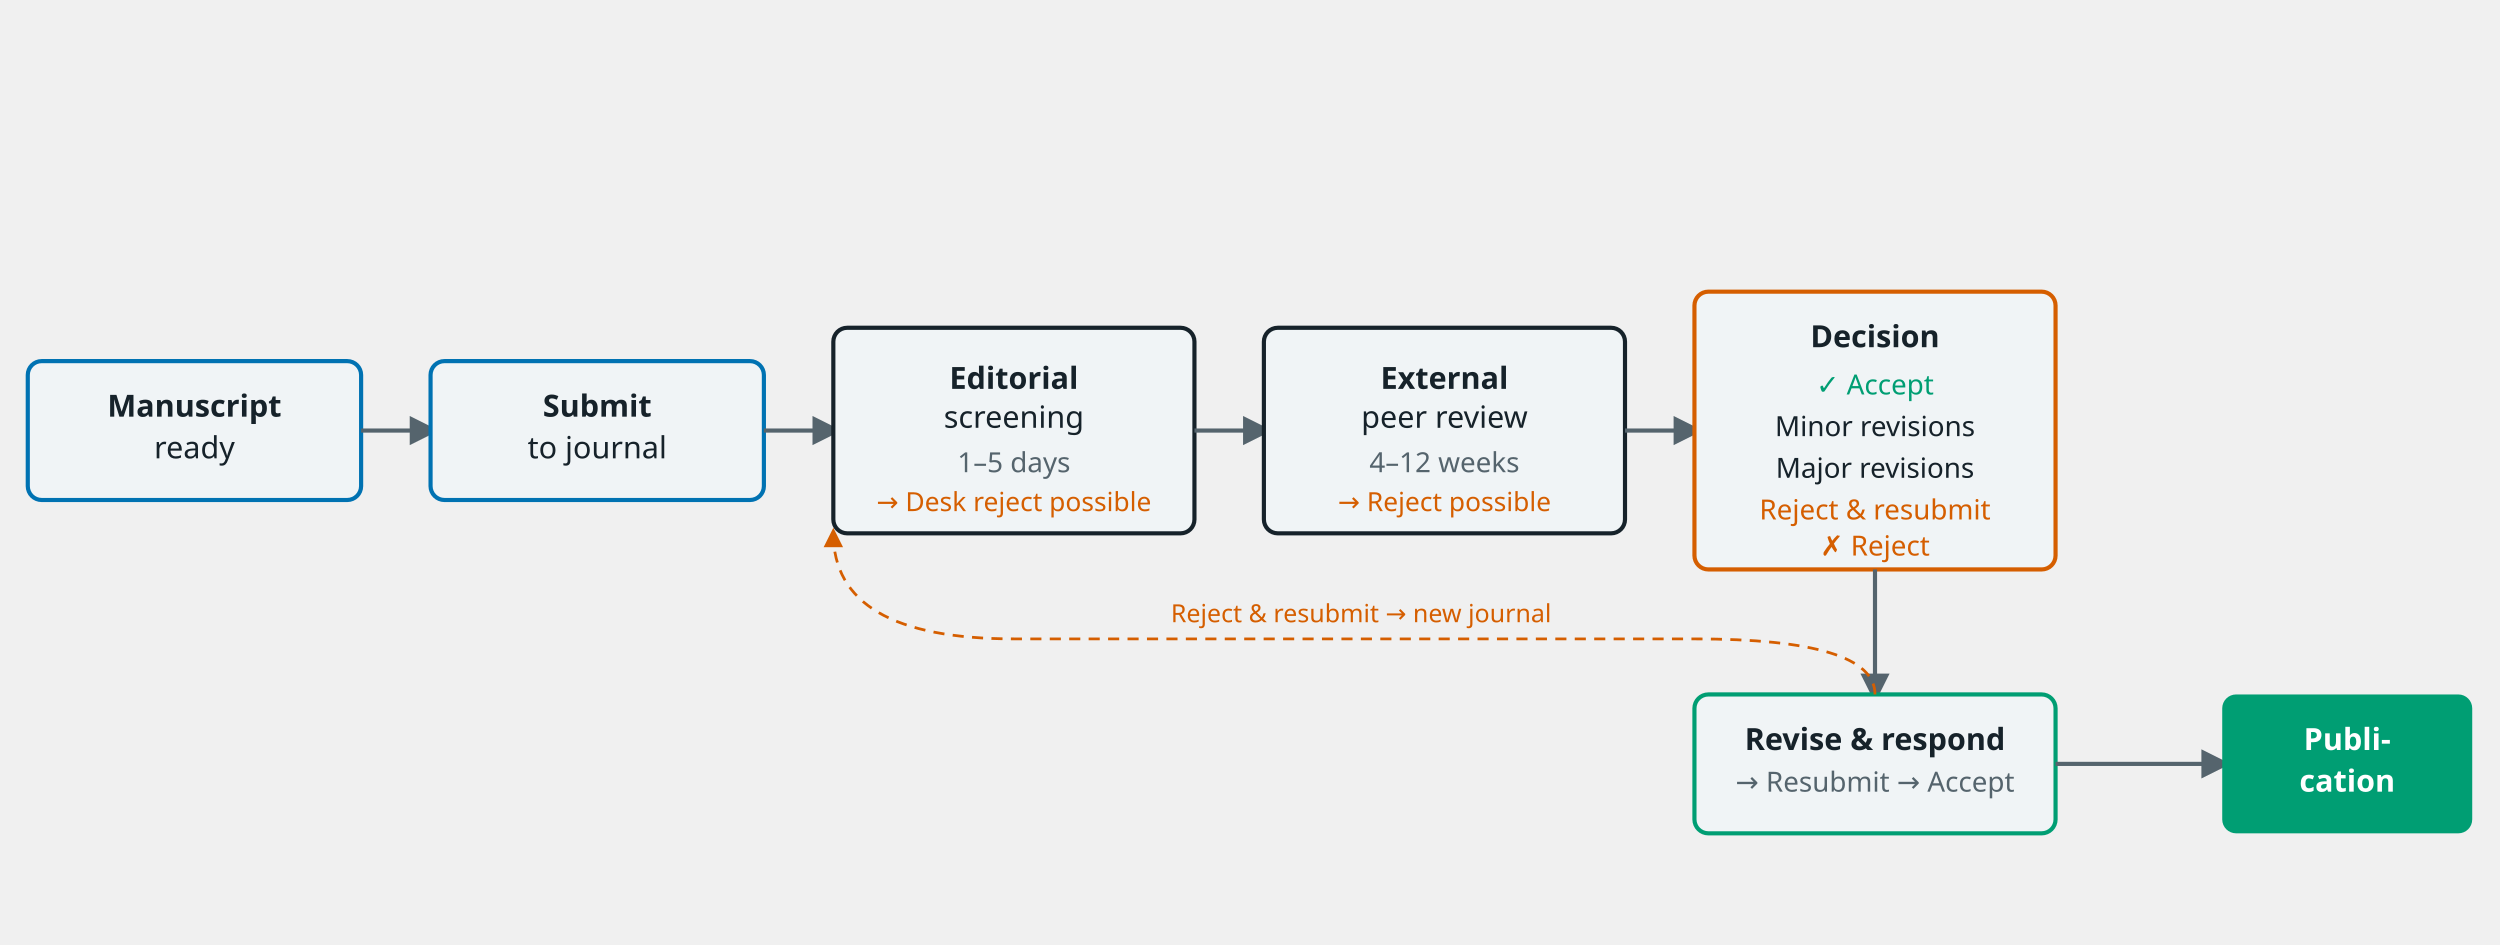
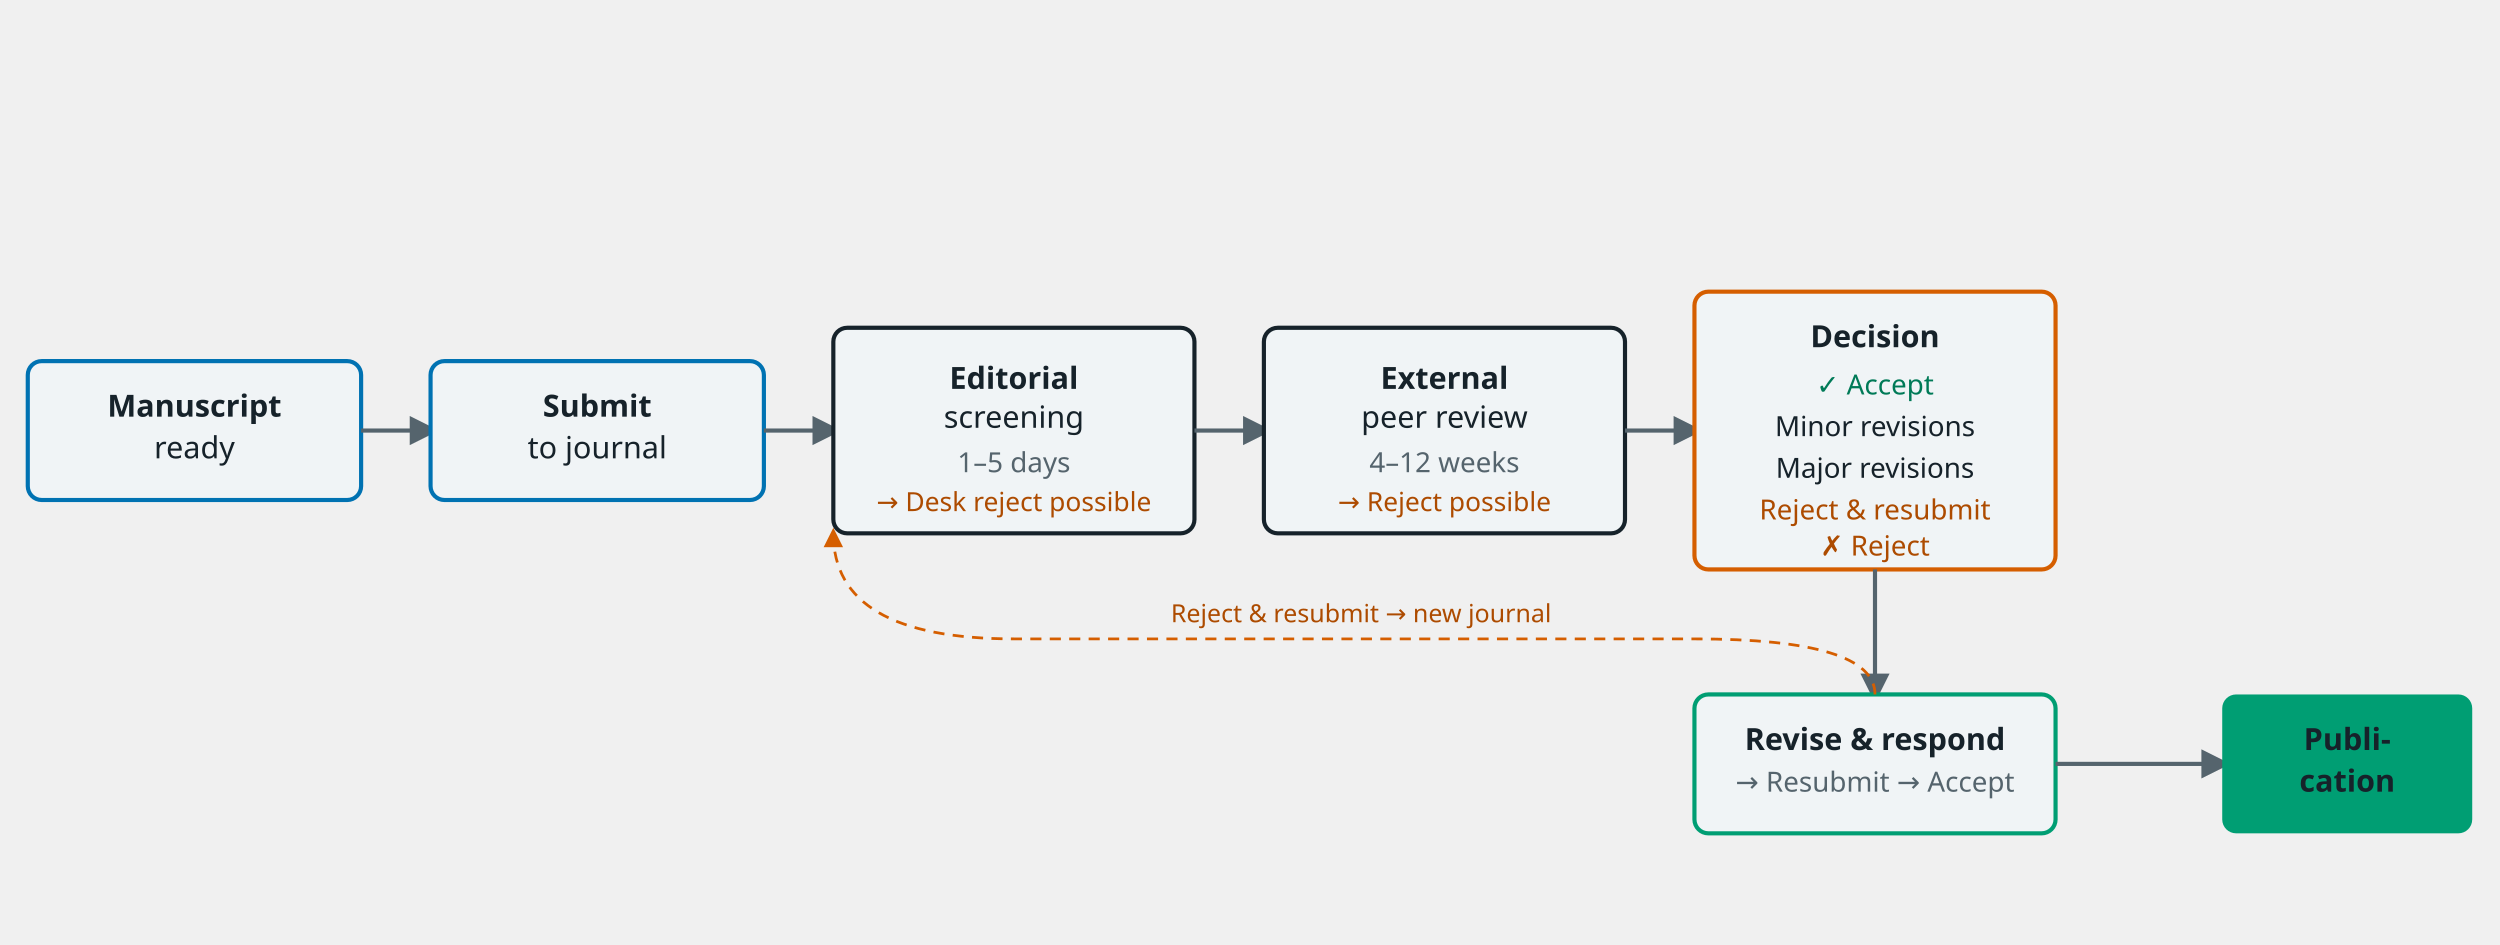
- <svg xmlns="http://www.w3.org/2000/svg" viewBox="0 0 900 340" role="img" aria-label="From manuscript to publication: a flowchart showing manuscript ready, submit, editorial screening (1-5 days, desk reject possible), external peer review (4-12 weeks, reject possible), decision (accept, minor revisions, major revisions, reject and resubmit, reject), revise and respond, then publication." font-family="Atkinson Hyperlegible Next, sans-serif">
+ <svg xmlns="http://www.w3.org/2000/svg" viewBox="0 0 900 340" role="img" aria-label="From manuscript to publication: a flowchart showing manuscript ready, submit, editorial screening (1-5 days, desk reject possible), external peer review (4-12 weeks, reject possible), decision (accept, minor revisions, major revisions, reject and resubmit, reject), revise and respond, then publication." font-family="IBM Plex Sans, system-ui, sans-serif">
  <defs>
    <marker id="arr" markerWidth="7" markerHeight="7" refX="5" refY="3.5" orient="auto">
      <polygon points="0 0, 7 3.5, 0 7" fill="#55646d" />
    </marker>
    <marker id="arr-red" markerWidth="7" markerHeight="7" refX="5" refY="3.5" orient="auto">
      <polygon points="0 0, 7 3.5, 0 7" fill="#D55E00" />
    </marker>
  </defs>
  <rect x="10" y="130" width="120" height="50" rx="5" fill="#f0f4f6" stroke="#0072B2" stroke-width="1.5" />
  <text x="70" y="150" text-anchor="middle" font-size="11" fill="#16222a" font-weight="bold">Manuscript</text>
  <text x="70" y="165" text-anchor="middle" font-size="11" fill="#16222a">ready</text>
  <line x1="130" y1="155" x2="155" y2="155" stroke="#55646d" stroke-width="1.5" marker-end="url(#arr)" />
  <rect x="155" y="130" width="120" height="50" rx="5" fill="#f0f4f6" stroke="#0072B2" stroke-width="1.5" />
  <text x="215" y="150" text-anchor="middle" font-size="11" fill="#16222a" font-weight="bold">Submit</text>
  <text x="215" y="165" text-anchor="middle" font-size="11" fill="#16222a">to journal</text>
  <line x1="275" y1="155" x2="300" y2="155" stroke="#55646d" stroke-width="1.5" marker-end="url(#arr)" />
  <rect x="300" y="118" width="130" height="74" rx="5" fill="#f0f4f6" stroke="#16222a" stroke-width="1.5" />
  <text x="365" y="140" text-anchor="middle" font-size="11" fill="#16222a" font-weight="bold">Editorial</text>
  <text x="365" y="154" text-anchor="middle" font-size="11" fill="#16222a">screening</text>
  <text x="365" y="170" text-anchor="middle" font-size="10" fill="#55646d">1–5 days</text>
-   <text x="365" y="184" text-anchor="middle" font-size="9.5" fill="#D55E00">→ Desk reject possible</text>
+   <text x="365" y="184" text-anchor="middle" font-size="9.5" fill="#AD4B00">→ Desk reject possible</text>
  <line x1="430" y1="155" x2="455" y2="155" stroke="#55646d" stroke-width="1.5" marker-end="url(#arr)" />
  <rect x="455" y="118" width="130" height="74" rx="5" fill="#f0f4f6" stroke="#16222a" stroke-width="1.5" />
  <text x="520" y="140" text-anchor="middle" font-size="11" fill="#16222a" font-weight="bold">External</text>
  <text x="520" y="154" text-anchor="middle" font-size="11" fill="#16222a">peer review</text>
  <text x="520" y="170" text-anchor="middle" font-size="10" fill="#55646d">4–12 weeks</text>
-   <text x="520" y="184" text-anchor="middle" font-size="9.5" fill="#D55E00">→ Reject possible</text>
+   <text x="520" y="184" text-anchor="middle" font-size="9.5" fill="#AD4B00">→ Reject possible</text>
  <line x1="585" y1="155" x2="610" y2="155" stroke="#55646d" stroke-width="1.5" marker-end="url(#arr)" />
  <rect x="610" y="105" width="130" height="100" rx="5" fill="#f0f4f6" stroke="#D55E00" stroke-width="1.5" />
  <text x="675" y="125" text-anchor="middle" font-size="11" fill="#16222a" font-weight="bold">Decision</text>
-   <text x="675" y="142" text-anchor="middle" font-size="10" fill="#009E73">✓ Accept</text>
+   <text x="675" y="142" text-anchor="middle" font-size="10" fill="#007A57">✓ Accept</text>
  <text x="675" y="157" text-anchor="middle" font-size="10" fill="#16222a">Minor revisions</text>
  <text x="675" y="172" text-anchor="middle" font-size="10" fill="#16222a">Major revisions</text>
-   <text x="675" y="187" text-anchor="middle" font-size="10" fill="#D55E00">Reject &amp; resubmit</text>
-   <text x="675" y="200" text-anchor="middle" font-size="10" fill="#D55E00">✗ Reject</text>
+   <text x="675" y="187" text-anchor="middle" font-size="10" fill="#AD4B00">Reject &amp; resubmit</text>
+   <text x="675" y="200" text-anchor="middle" font-size="10" fill="#AD4B00">✗ Reject</text>
  <line x1="675" y1="205" x2="675" y2="250" stroke="#55646d" stroke-width="1.5" marker-end="url(#arr)" />
  <rect x="610" y="250" width="130" height="50" rx="5" fill="#f0f4f6" stroke="#009E73" stroke-width="1.5" />
  <text x="675" y="270" text-anchor="middle" font-size="11" fill="#16222a" font-weight="bold">Revise &amp; respond</text>
  <text x="675" y="285" text-anchor="middle" font-size="10" fill="#55646d">→ Resubmit → Accept</text>
  <line x1="740" y1="275" x2="800" y2="275" stroke="#55646d" stroke-width="1.5" marker-end="url(#arr)" />
  <rect x="800" y="250" width="90" height="50" rx="5" fill="#009E73" stroke="none" />
-   <text x="845" y="270" text-anchor="middle" font-size="11" fill="white" font-weight="bold">Publi-</text>
-   <text x="845" y="285" text-anchor="middle" font-size="11" fill="white" font-weight="bold">cation</text>
+   <text x="845" y="270" text-anchor="middle" font-size="11" fill="#16222a" font-weight="bold">Publi-</text>
+   <text x="845" y="285" text-anchor="middle" font-size="11" fill="#16222a" font-weight="bold">cation</text>
  <path d="M 675 250 Q 675 230 610 230 Q 455 230 365 230 Q 300 230 300 192" stroke="#D55E00" stroke-width="1" fill="none" stroke-dasharray="4 3" marker-end="url(#arr-red)" />
-   <text x="490" y="224" text-anchor="middle" font-size="9" fill="#D55E00">Reject &amp; resubmit → new journal</text>
+   <text x="490" y="224" text-anchor="middle" font-size="9" fill="#AD4B00">Reject &amp; resubmit → new journal</text>
</svg>
